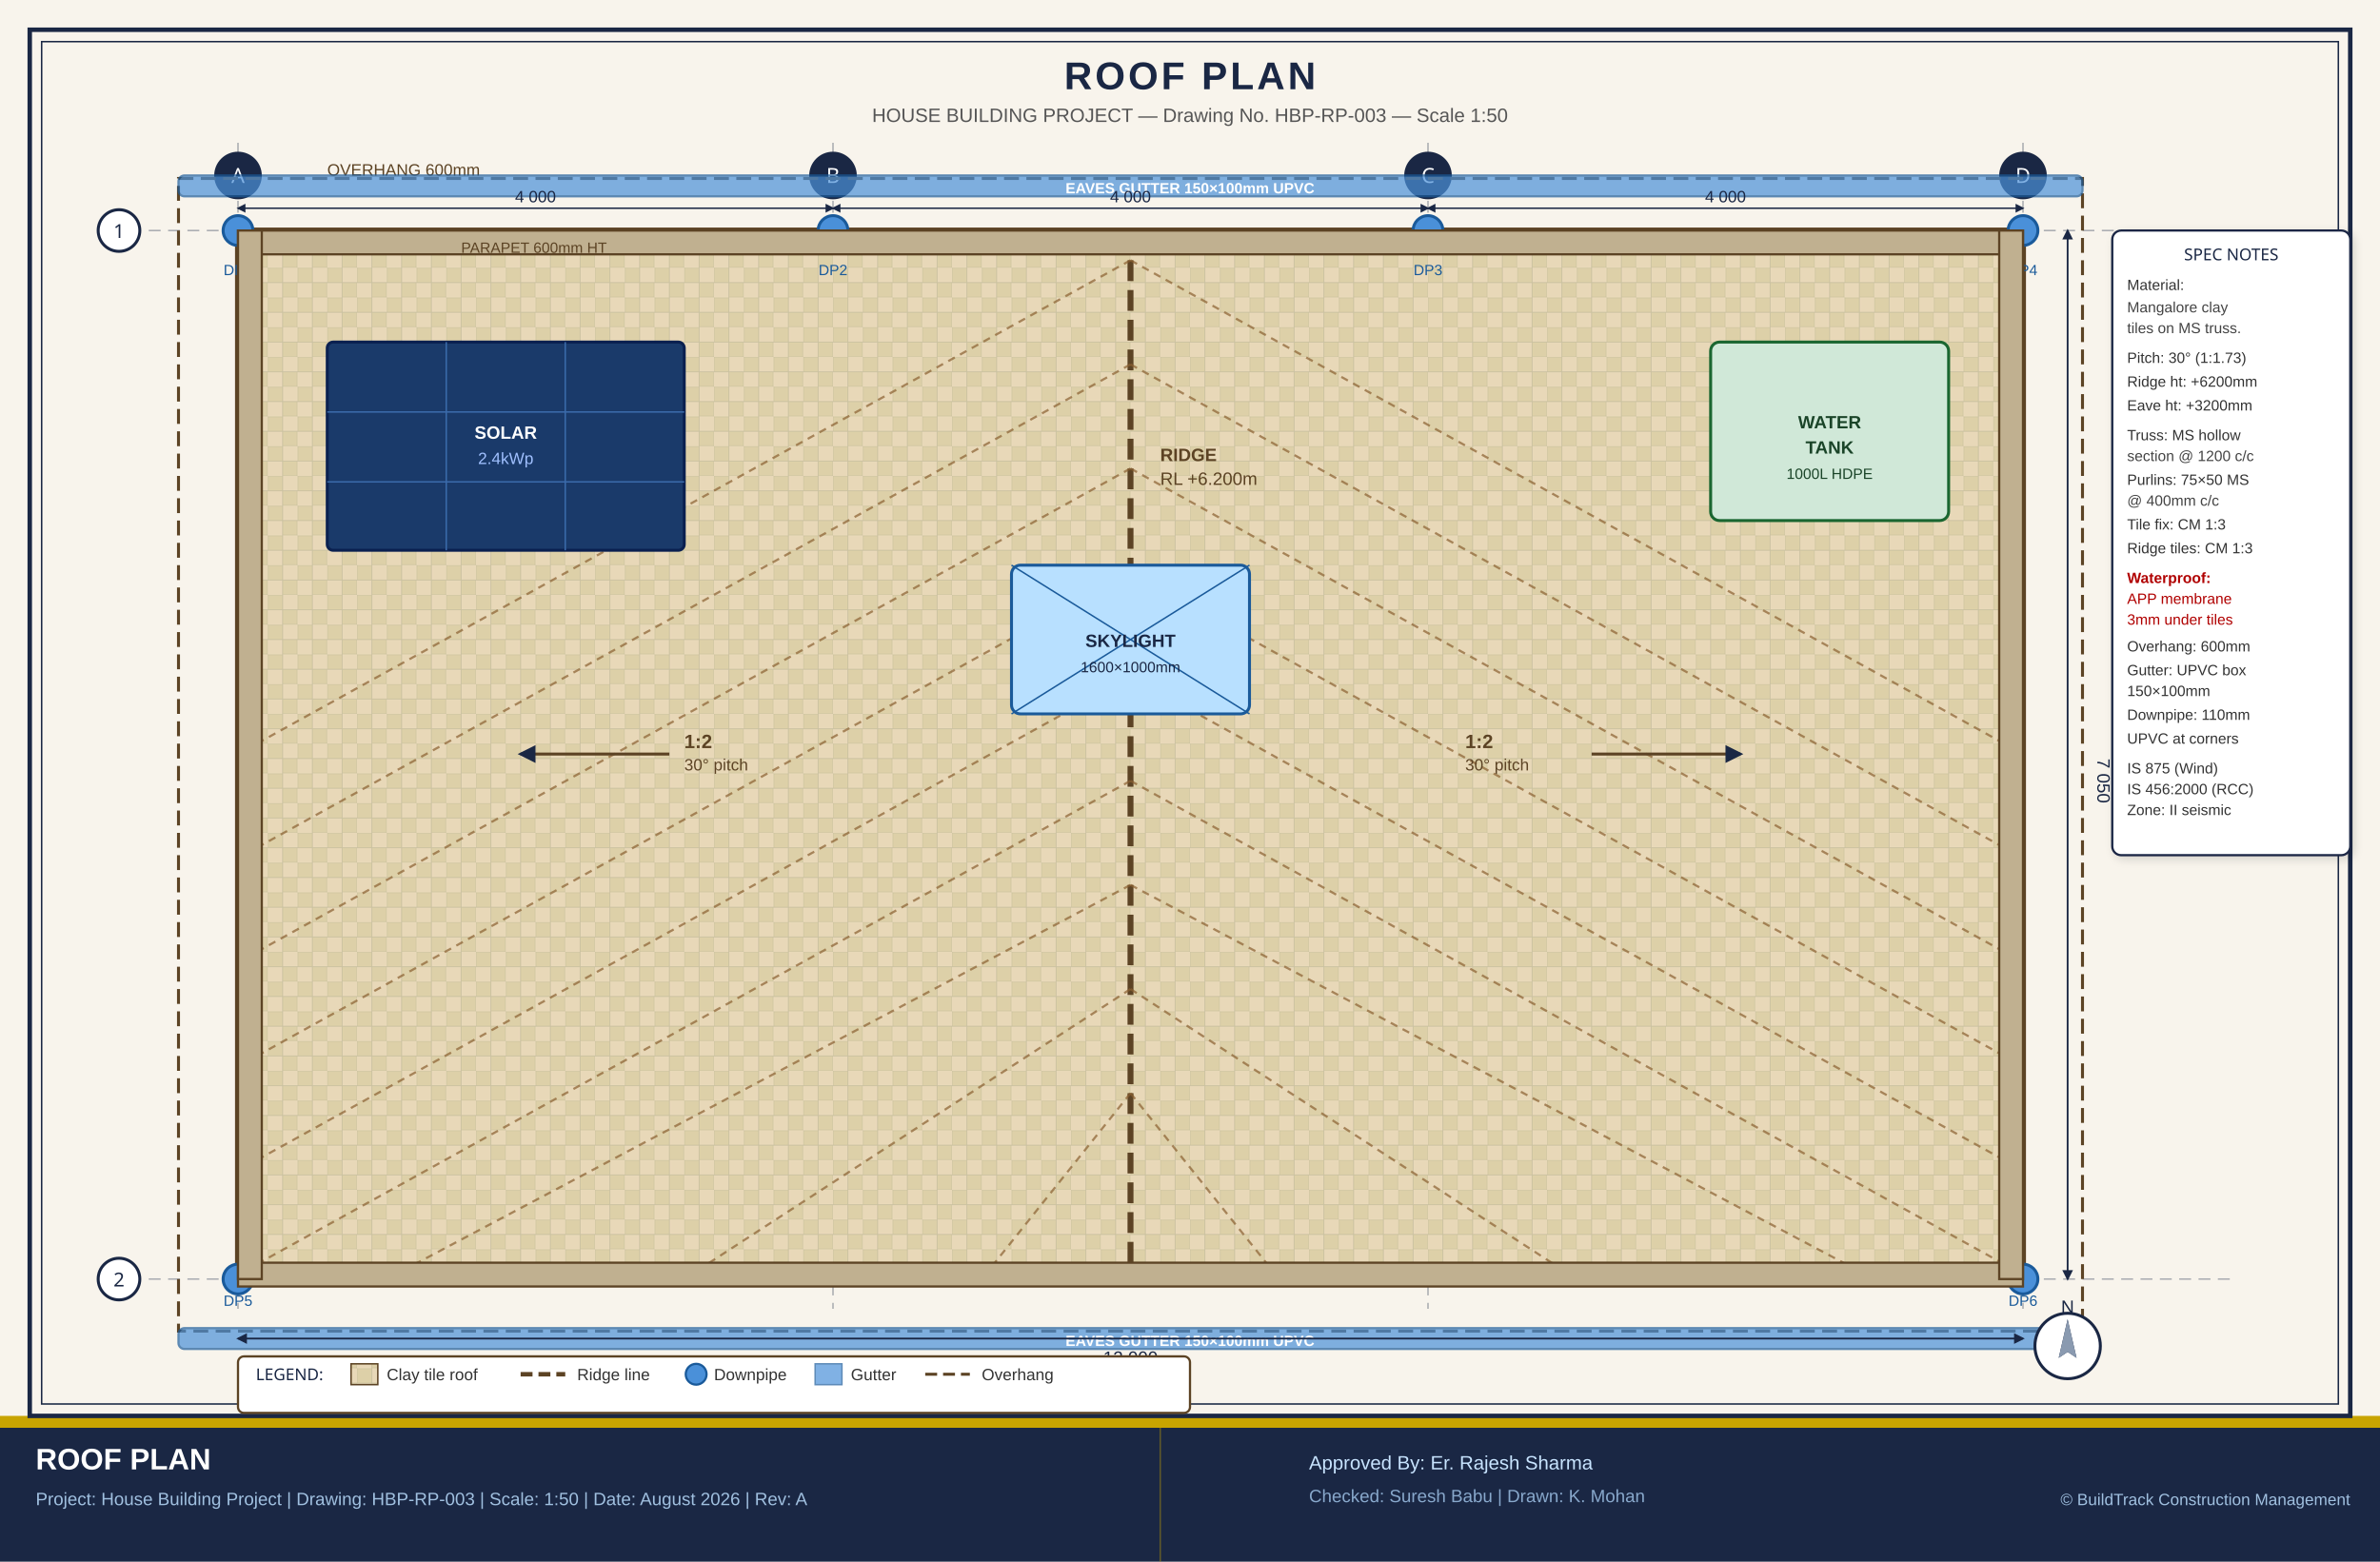
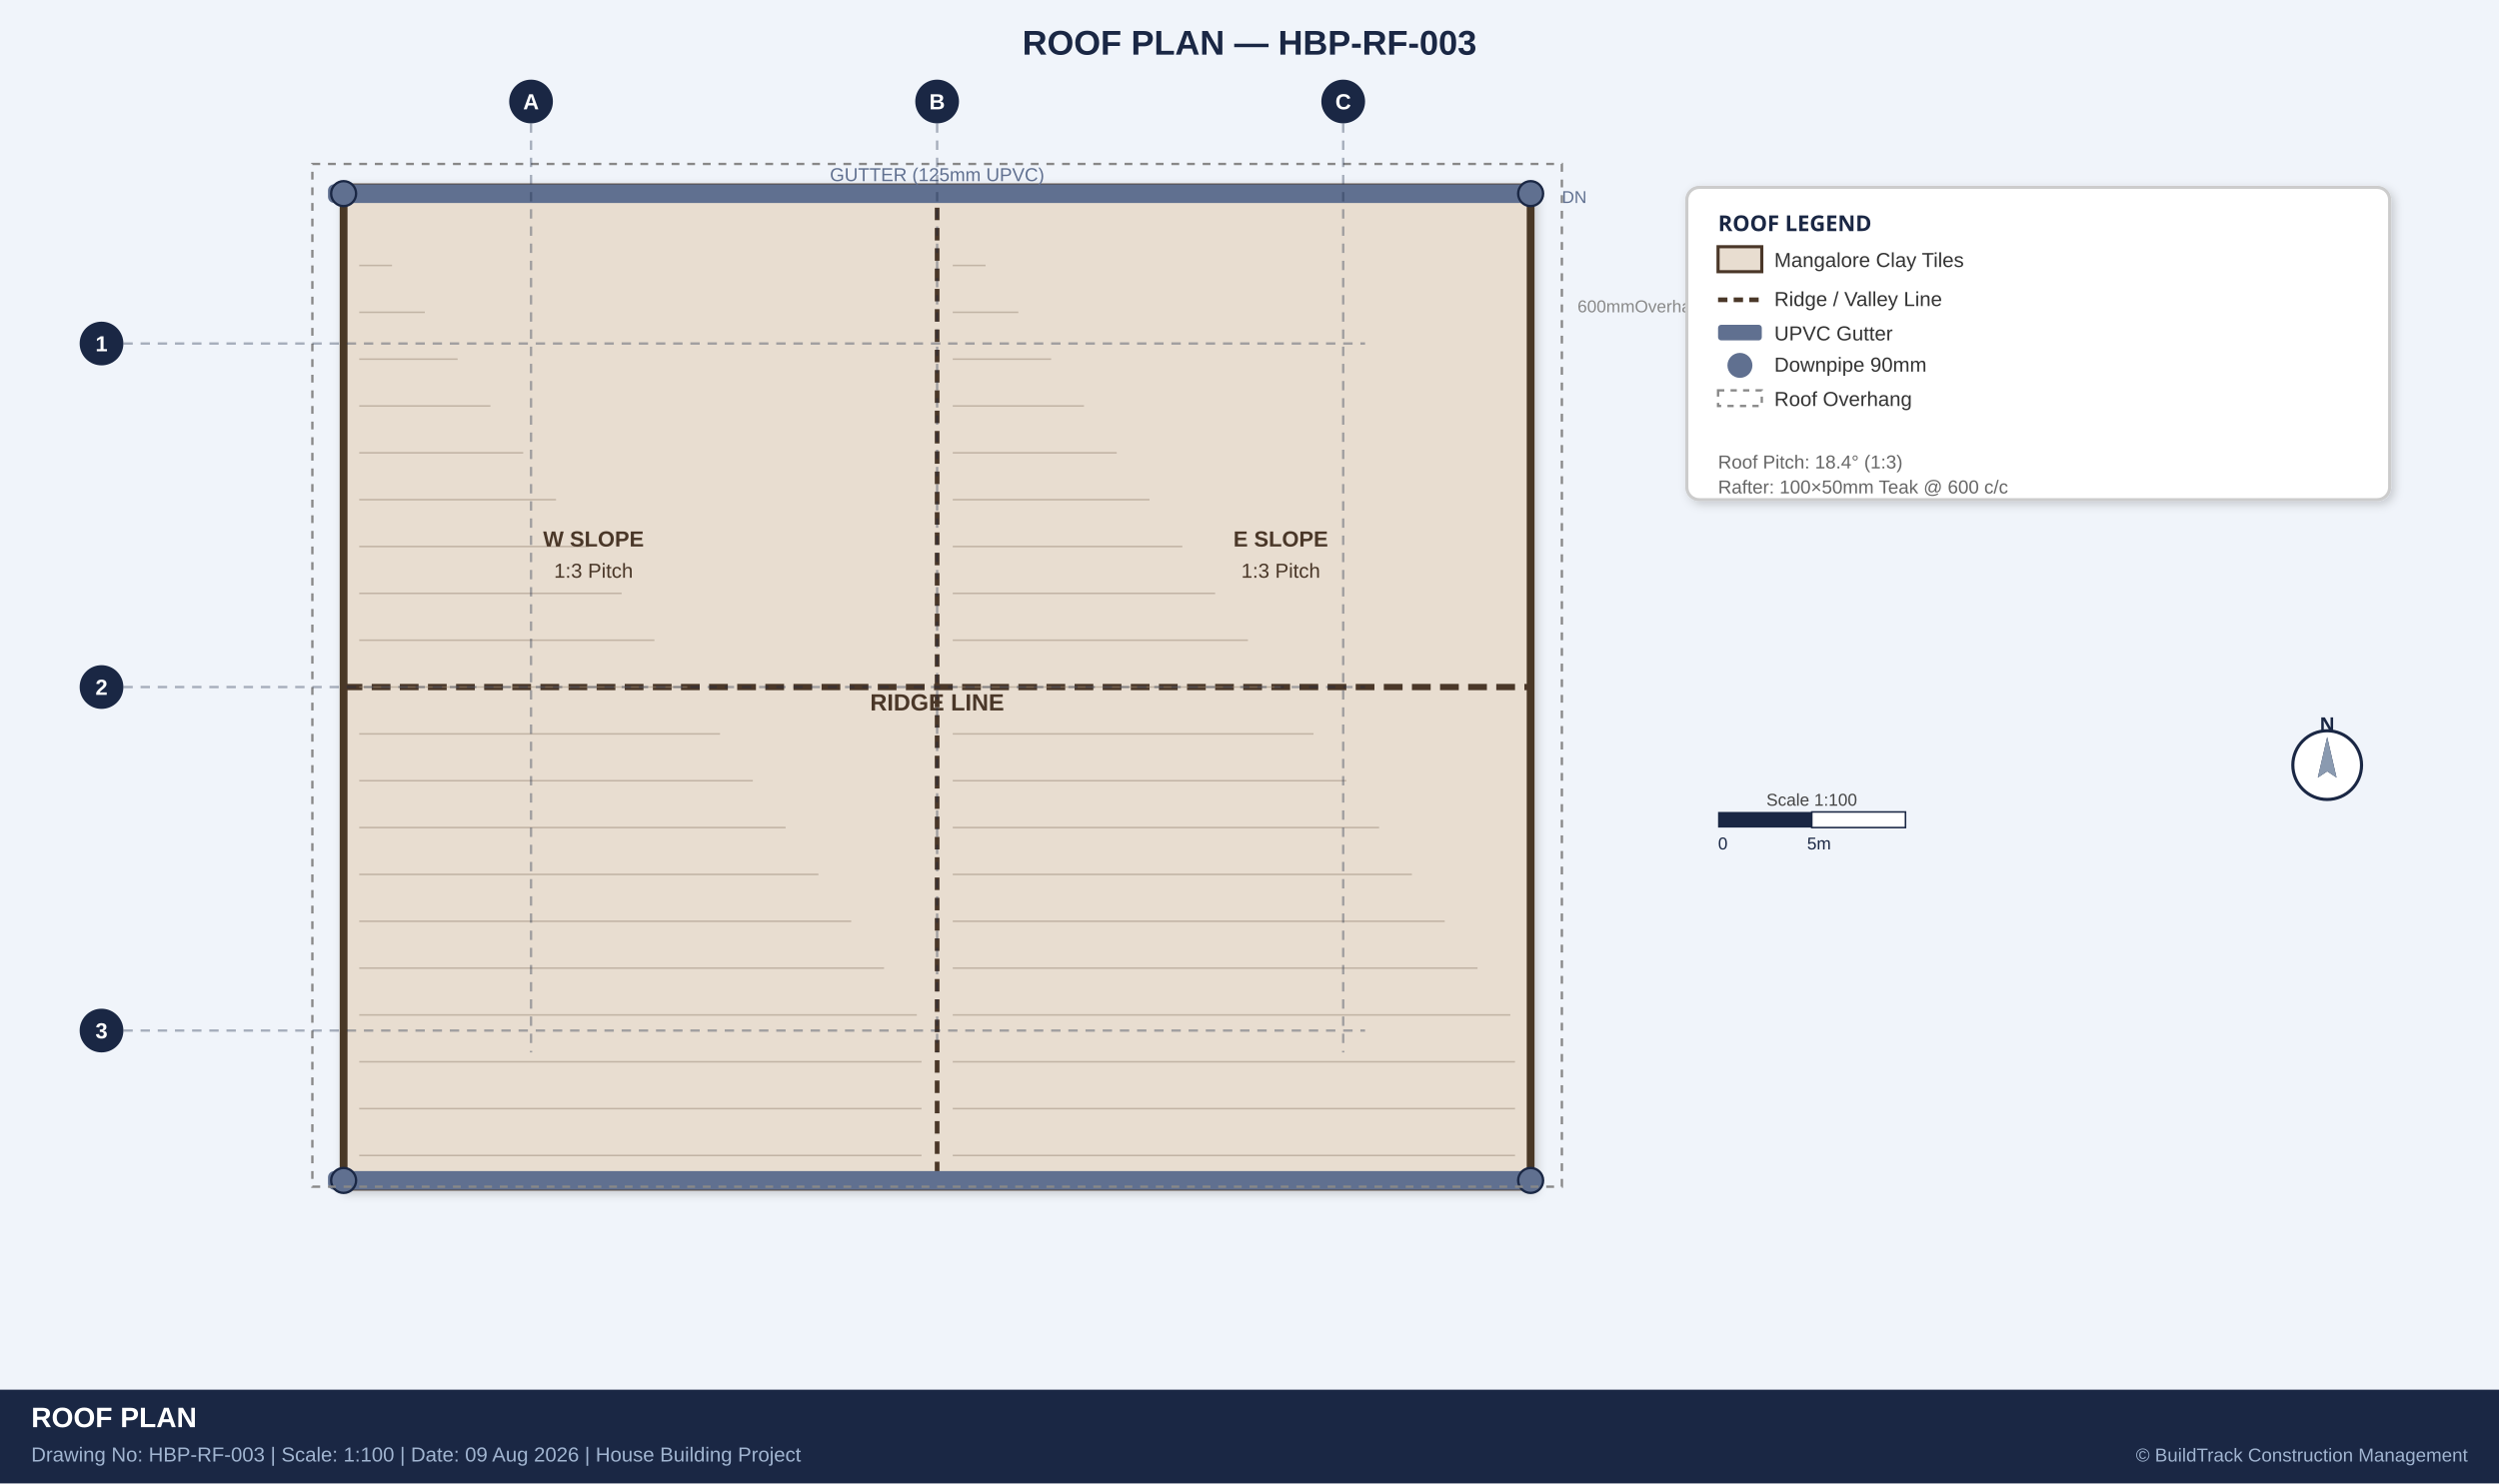
- <svg xmlns="http://www.w3.org/2000/svg" width="1600" height="1050" viewBox="0 0 1600 1050">
+ <svg xmlns="http://www.w3.org/2000/svg" width="1600" height="950" viewBox="0 0 1600 950">
  <defs>
-     <pattern id="tile" width="20" height="20" patternUnits="userSpaceOnUse">
-       <rect width="20" height="20" fill="#e8d8b8" />
-       <rect x="0" y="0" width="10" height="10" fill="#ddd0a8" stroke="#c8c0a0" stroke-width="0.5" />
-       <rect x="10" y="10" width="10" height="10" fill="#ddd0a8" stroke="#c8c0a0" stroke-width="0.5" />
-     </pattern>
-     <filter id="ds" x="-5%" y="-5%" width="115%" height="115%">
-       <feDropShadow dx="2" dy="2" stdDeviation="3" flood-color="#00000025" />
+     <filter id="shadow" x="-10%" y="-10%" width="120%" height="120%">
+       <feDropShadow dx="2" dy="2" stdDeviation="3" flood-opacity="0.18" />
    </filter>
-     <marker id="da" markerWidth="6" markerHeight="6" refX="5" refY="3" orient="auto">
-       <path d="M0,0 L6,3 L0,6 Z" fill="#1a2744" />
-     </marker>
-     <marker id="dar" markerWidth="6" markerHeight="6" refX="1" refY="3" orient="auto">
-       <path d="M6,0 L0,3 L6,6 Z" fill="#1a2744" />
+     <marker id="arrow" markerWidth="8" markerHeight="8" refX="6" refY="3" orient="auto">
+       <path d="M0,0 L0,6 L8,3 z" fill="#1a2744" />
    </marker>
  </defs>
-   <rect width="1600" height="1050" fill="#f8f4ec" />
-   <rect x="0" y="960" width="1600" height="90" fill="#1a2744" />
-   <rect x="0" y="952" width="1600" height="8" fill="#c8a400" />
-   <rect x="20" y="20" width="1560" height="932" fill="none" stroke="#1a2744" stroke-width="3" />
-   <rect x="28" y="28" width="1544" height="916" fill="none" stroke="#1a2744" stroke-width="1" />
-   <text x="800" y="60" font-family="Arial Black,Arial" font-size="26" font-weight="bold" fill="#1a2744" text-anchor="middle" letter-spacing="2">ROOF PLAN</text>
-   <text x="800" y="82" font-family="Arial" font-size="13" fill="#555" text-anchor="middle">HOUSE BUILDING PROJECT — Drawing No. HBP-RP-003 — Scale 1:50</text>
-   <line x1="160" y1="96" x2="160" y2="880" stroke="#1a2744" stroke-width="1" stroke-dasharray="8,5" opacity="0.35" />
-   <line x1="560" y1="96" x2="560" y2="880" stroke="#1a2744" stroke-width="1" stroke-dasharray="8,5" opacity="0.35" />
-   <line x1="960" y1="96" x2="960" y2="880" stroke="#1a2744" stroke-width="1" stroke-dasharray="8,5" opacity="0.35" />
-   <line x1="1360" y1="96" x2="1360" y2="880" stroke="#1a2744" stroke-width="1" stroke-dasharray="8,5" opacity="0.35" />
-   <line x1="100" y1="155" x2="1500" y2="155" stroke="#1a2744" stroke-width="1" stroke-dasharray="8,5" opacity="0.35" />
-   <line x1="100" y1="860" x2="1500" y2="860" stroke="#1a2744" stroke-width="1" stroke-dasharray="8,5" opacity="0.35" />
-   <circle cx="160" cy="118" r="16" fill="#1a2744" />
-   <text x="160" y="123" font-family="Arial Black" font-size="14" fill="white" text-anchor="middle">A</text>
-   <circle cx="560" cy="118" r="16" fill="#1a2744" />
-   <text x="560" y="123" font-family="Arial Black" font-size="14" fill="white" text-anchor="middle">B</text>
-   <circle cx="960" cy="118" r="16" fill="#1a2744" />
-   <text x="960" y="123" font-family="Arial Black" font-size="14" fill="white" text-anchor="middle">C</text>
-   <circle cx="1360" cy="118" r="16" fill="#1a2744" />
-   <text x="1360" y="123" font-family="Arial Black" font-size="14" fill="white" text-anchor="middle">D</text>
-   <circle cx="80" cy="155" r="14" fill="white" stroke="#1a2744" stroke-width="2" />
-   <text x="80" y="160" font-family="Arial Black" font-size="13" fill="#1a2744" text-anchor="middle">1</text>
-   <circle cx="80" cy="860" r="14" fill="white" stroke="#1a2744" stroke-width="2" />
-   <text x="80" y="865" font-family="Arial Black" font-size="13" fill="#1a2744" text-anchor="middle">2</text>
-   <rect x="160" y="155" width="1200" height="705" fill="url(#tile)" stroke="#5c4324" stroke-width="4" />
-   <line x1="760" y1="155" x2="760" y2="860" stroke="#5c4324" stroke-width="4" stroke-dasharray="14,6" />
-   <text x="780" y="310" font-family="Arial" font-size="12" fill="#5c4324" font-weight="bold">RIDGE</text>
-   <text x="780" y="326" font-family="Arial" font-size="12" fill="#5c4324">RL +6.200m</text>
-   <line x1="760" y1="175" x2="160" y2="507" stroke="#8a6030" stroke-width="1.5" stroke-dasharray="5,4" opacity="0.7" />
-   <line x1="760" y1="245" x2="160" y2="577" stroke="#8a6030" stroke-width="1.5" stroke-dasharray="5,4" opacity="0.7" />
-   <line x1="760" y1="315" x2="160" y2="647" stroke="#8a6030" stroke-width="1.5" stroke-dasharray="5,4" opacity="0.7" />
-   <line x1="760" y1="385" x2="160" y2="717" stroke="#8a6030" stroke-width="1.5" stroke-dasharray="5,4" opacity="0.7" />
-   <line x1="760" y1="455" x2="160" y2="787" stroke="#8a6030" stroke-width="1.5" stroke-dasharray="5,4" opacity="0.7" />
-   <line x1="760" y1="525" x2="160" y2="857" stroke="#8a6030" stroke-width="1.5" stroke-dasharray="5,4" opacity="0.7" />
-   <line x1="760" y1="595" x2="260" y2="860" stroke="#8a6030" stroke-width="1.5" stroke-dasharray="5,4" opacity="0.7" />
-   <line x1="760" y1="665" x2="460" y2="860" stroke="#8a6030" stroke-width="1.5" stroke-dasharray="5,4" opacity="0.7" />
-   <line x1="760" y1="735" x2="660" y2="860" stroke="#8a6030" stroke-width="1.5" stroke-dasharray="5,4" opacity="0.7" />
-   <line x1="760" y1="175" x2="1360" y2="507" stroke="#8a6030" stroke-width="1.5" stroke-dasharray="5,4" opacity="0.7" />
-   <line x1="760" y1="245" x2="1360" y2="577" stroke="#8a6030" stroke-width="1.5" stroke-dasharray="5,4" opacity="0.7" />
-   <line x1="760" y1="315" x2="1360" y2="647" stroke="#8a6030" stroke-width="1.5" stroke-dasharray="5,4" opacity="0.7" />
-   <line x1="760" y1="385" x2="1360" y2="717" stroke="#8a6030" stroke-width="1.5" stroke-dasharray="5,4" opacity="0.7" />
-   <line x1="760" y1="455" x2="1360" y2="787" stroke="#8a6030" stroke-width="1.5" stroke-dasharray="5,4" opacity="0.7" />
-   <line x1="760" y1="525" x2="1360" y2="857" stroke="#8a6030" stroke-width="1.5" stroke-dasharray="5,4" opacity="0.7" />
-   <line x1="760" y1="595" x2="1260" y2="860" stroke="#8a6030" stroke-width="1.5" stroke-dasharray="5,4" opacity="0.7" />
-   <line x1="760" y1="665" x2="1060" y2="860" stroke="#8a6030" stroke-width="1.5" stroke-dasharray="5,4" opacity="0.7" />
-   <line x1="760" y1="735" x2="860" y2="860" stroke="#8a6030" stroke-width="1.5" stroke-dasharray="5,4" opacity="0.7" />
-   <rect x="120" y="120" width="1280" height="775" fill="none" stroke="#5c4324" stroke-width="2" stroke-dasharray="10,5" />
-   <text x="220" y="118" font-family="Arial" font-size="11" fill="#5c4324">OVERHANG 600mm</text>
-   <rect x="120" y="118" width="1280" height="14" rx="4" fill="#4a90d9" stroke="#1a5a9a" stroke-width="1.5" opacity="0.7" />
-   <text x="800" y="130" font-family="Arial" font-size="10" fill="white" text-anchor="middle" font-weight="bold">EAVES GUTTER 150×100mm UPVC</text>
-   <rect x="120" y="893" width="1280" height="14" rx="4" fill="#4a90d9" stroke="#1a5a9a" stroke-width="1.5" opacity="0.7" />
-   <text x="800" y="905" font-family="Arial" font-size="10" fill="white" text-anchor="middle" font-weight="bold">EAVES GUTTER 150×100mm UPVC</text>
-   <circle cx="160" cy="155" r="10" fill="#4a90d9" stroke="#1a5a9a" stroke-width="2" />
-   <text x="160" y="185" font-family="Arial" font-size="10" fill="#1a5a9a" text-anchor="middle">DP1</text>
-   <circle cx="560" cy="155" r="10" fill="#4a90d9" stroke="#1a5a9a" stroke-width="2" />
-   <text x="560" y="185" font-family="Arial" font-size="10" fill="#1a5a9a" text-anchor="middle">DP2</text>
-   <circle cx="960" cy="155" r="10" fill="#4a90d9" stroke="#1a5a9a" stroke-width="2" />
-   <text x="960" y="185" font-family="Arial" font-size="10" fill="#1a5a9a" text-anchor="middle">DP3</text>
-   <circle cx="1360" cy="155" r="10" fill="#4a90d9" stroke="#1a5a9a" stroke-width="2" />
-   <text x="1360" y="185" font-family="Arial" font-size="10" fill="#1a5a9a" text-anchor="middle">DP4</text>
-   <circle cx="160" cy="860" r="10" fill="#4a90d9" stroke="#1a5a9a" stroke-width="2" />
-   <text x="160" y="878" font-family="Arial" font-size="10" fill="#1a5a9a" text-anchor="middle">DP5</text>
-   <circle cx="1360" cy="860" r="10" fill="#4a90d9" stroke="#1a5a9a" stroke-width="2" />
-   <text x="1360" y="878" font-family="Arial" font-size="10" fill="#1a5a9a" text-anchor="middle">DP6</text>
-   <path d="M 450,507 L 350,507" stroke="#5c4324" stroke-width="2" marker-end="url(#da)" />
-   <text x="460" y="503" font-family="Arial" font-size="13" fill="#5c4324" font-weight="bold">1:2</text>
-   <text x="460" y="518" font-family="Arial" font-size="11" fill="#5c4324">30° pitch</text>
-   <path d="M 1070,507 L 1170,507" stroke="#5c4324" stroke-width="2" marker-end="url(#da)" />
-   <text x="985" y="503" font-family="Arial" font-size="13" fill="#5c4324" font-weight="bold">1:2</text>
-   <text x="985" y="518" font-family="Arial" font-size="11" fill="#5c4324">30° pitch</text>
-   <rect x="680" y="380" width="160" height="100" rx="6" fill="#b8e0ff" stroke="#1a5a9a" stroke-width="2" />
-   <line x1="680" y1="380" x2="840" y2="480" stroke="#1a5a9a" stroke-width="1" />
-   <line x1="840" y1="380" x2="680" y2="480" stroke="#1a5a9a" stroke-width="1" />
-   <text x="760" y="435" font-family="Arial" font-size="12" fill="#1a2744" text-anchor="middle" font-weight="bold">SKYLIGHT</text>
-   <text x="760" y="452" font-family="Arial" font-size="10" fill="#1a2744" text-anchor="middle">1600×1000mm</text>
-   <rect x="160" y="155" width="1200" height="16" fill="#c0b090" stroke="#5c4324" stroke-width="1.5" />
-   <rect x="160" y="849" width="1200" height="16" fill="#c0b090" stroke="#5c4324" stroke-width="1.5" />
-   <rect x="160" y="155" width="16" height="705" fill="#c0b090" stroke="#5c4324" stroke-width="1.5" />
-   <rect x="1344" y="155" width="16" height="705" fill="#c0b090" stroke="#5c4324" stroke-width="1.5" />
-   <text x="310" y="170" font-family="Arial" font-size="10" fill="#5c4324">PARAPET 600mm HT</text>
-   <rect x="1150" y="230" width="160" height="120" rx="6" fill="#d0e8d8" stroke="#1a6630" stroke-width="2" />
-   <text x="1230" y="288" font-family="Arial" font-size="12" fill="#1a4428" text-anchor="middle" font-weight="bold">WATER</text>
-   <text x="1230" y="305" font-family="Arial" font-size="12" fill="#1a4428" text-anchor="middle" font-weight="bold">TANK</text>
-   <text x="1230" y="322" font-family="Arial" font-size="10" fill="#1a4428" text-anchor="middle">1000L HDPE</text>
-   <rect x="220" y="230" width="240" height="140" rx="4" fill="#1a3a6a" stroke="#0a2050" stroke-width="2" />
-   <line x1="220" y1="277" x2="460" y2="277" stroke="#3a6aaa" stroke-width="1" />
-   <line x1="220" y1="324" x2="460" y2="324" stroke="#3a6aaa" stroke-width="1" />
-   <line x1="300" y1="230" x2="300" y2="370" stroke="#3a6aaa" stroke-width="1" />
-   <line x1="380" y1="230" x2="380" y2="370" stroke="#3a6aaa" stroke-width="1" />
-   <text x="340" y="295" font-family="Arial" font-size="12" fill="white" text-anchor="middle" font-weight="bold">SOLAR</text>
-   <text x="340" y="312" font-family="Arial" font-size="11" fill="#a0c0ff" text-anchor="middle">2.4kWp</text>
-   <line x1="160" y1="900" x2="1360" y2="900" stroke="#1a2744" stroke-width="1.2" marker-start="url(#dar)" marker-end="url(#da)" />
-   <text x="760" y="917" font-family="Arial" font-size="12" fill="#1a2744" text-anchor="middle">12 000</text>
-   <line x1="1390" y1="155" x2="1390" y2="860" stroke="#1a2744" stroke-width="1.2" marker-start="url(#dar)" marker-end="url(#da)" />
-   <text x="1410" y="510" font-family="Arial" font-size="12" fill="#1a2744" transform="rotate(90,1410,510)">7 050</text>
-   <line x1="160" y1="140" x2="560" y2="140" stroke="#1a2744" stroke-width="1" marker-start="url(#dar)" marker-end="url(#da)" />
-   <text x="360" y="136" font-family="Arial" font-size="11" fill="#1a2744" text-anchor="middle">4 000</text>
-   <line x1="560" y1="140" x2="960" y2="140" stroke="#1a2744" stroke-width="1" marker-start="url(#dar)" marker-end="url(#da)" />
-   <text x="760" y="136" font-family="Arial" font-size="11" fill="#1a2744" text-anchor="middle">4 000</text>
-   <line x1="960" y1="140" x2="1360" y2="140" stroke="#1a2744" stroke-width="1" marker-start="url(#dar)" marker-end="url(#da)" />
-   <text x="1160" y="136" font-family="Arial" font-size="11" fill="#1a2744" text-anchor="middle">4 000</text>
-   <rect x="1420" y="155" width="160" height="420" rx="6" fill="white" stroke="#1a2744" stroke-width="1.5" filter="url(#ds)" />
-   <text x="1500" y="175" font-family="Arial Black" font-size="11" fill="#1a2744" text-anchor="middle">SPEC NOTES</text>
-   <text x="1430" y="195" font-family="Arial" font-size="10" fill="#333">Material:</text>
-   <text x="1430" y="210" font-family="Arial" font-size="10" fill="#444">  Mangalore clay</text>
-   <text x="1430" y="224" font-family="Arial" font-size="10" fill="#444">  tiles on MS truss.</text>
-   <text x="1430" y="244" font-family="Arial" font-size="10" fill="#333">Pitch: 30° (1:1.73)</text>
-   <text x="1430" y="260" font-family="Arial" font-size="10" fill="#333">Ridge ht: +6200mm</text>
-   <text x="1430" y="276" font-family="Arial" font-size="10" fill="#333">Eave ht: +3200mm</text>
-   <text x="1430" y="296" font-family="Arial" font-size="10" fill="#333">Truss: MS hollow</text>
-   <text x="1430" y="310" font-family="Arial" font-size="10" fill="#444">  section @ 1200 c/c</text>
-   <text x="1430" y="326" font-family="Arial" font-size="10" fill="#333">Purlins: 75×50 MS</text>
-   <text x="1430" y="340" font-family="Arial" font-size="10" fill="#444">  @ 400mm c/c</text>
-   <text x="1430" y="356" font-family="Arial" font-size="10" fill="#333">Tile fix: CM 1:3</text>
-   <text x="1430" y="372" font-family="Arial" font-size="10" fill="#333">Ridge tiles: CM 1:3</text>
-   <text x="1430" y="392" font-family="Arial" font-size="10" fill="#b00000" font-weight="bold">Waterproof:</text>
-   <text x="1430" y="406" font-family="Arial" font-size="10" fill="#b00000">  APP membrane</text>
-   <text x="1430" y="420" font-family="Arial" font-size="10" fill="#b00000">  3mm under tiles</text>
-   <text x="1430" y="438" font-family="Arial" font-size="10" fill="#333">Overhang: 600mm</text>
-   <text x="1430" y="454" font-family="Arial" font-size="10" fill="#333">Gutter: UPVC box</text>
-   <text x="1430" y="468" font-family="Arial" font-size="10" fill="#333">  150×100mm</text>
-   <text x="1430" y="484" font-family="Arial" font-size="10" fill="#333">Downpipe: 110mm</text>
-   <text x="1430" y="500" font-family="Arial" font-size="10" fill="#333">  UPVC at corners</text>
-   <text x="1430" y="520" font-family="Arial" font-size="10" fill="#333">IS 875 (Wind)</text>
-   <text x="1430" y="534" font-family="Arial" font-size="10" fill="#333">IS 456:2000 (RCC)</text>
-   <text x="1430" y="548" font-family="Arial" font-size="10" fill="#333">Zone: II seismic</text>
-   <rect x="160" y="912" width="640" height="38" rx="4" fill="white" stroke="#5c4324" stroke-width="1.5" />
-   <text x="172" y="928" font-family="Arial Black" font-size="11" fill="#1a2744">LEGEND:</text>
-   <rect x="236" y="917" width="18" height="14" fill="url(#tile)" stroke="#5c4324" stroke-width="1" />
-   <text x="260" y="928" font-family="Arial" font-size="11" fill="#333">Clay tile roof</text>
-   <line x1="350" y1="924" x2="380" y2="924" stroke="#5c4324" stroke-width="3" stroke-dasharray="8,4" />
-   <text x="388" y="928" font-family="Arial" font-size="11" fill="#333">Ridge line</text>
-   <circle cx="468" cy="924" r="7" fill="#4a90d9" stroke="#1a5a9a" stroke-width="1.5" />
-   <text x="480" y="928" font-family="Arial" font-size="11" fill="#333">Downpipe</text>
-   <rect x="548" y="917" width="18" height="14" fill="#4a90d9" stroke="#1a5a9a" stroke-width="1" opacity="0.7" />
-   <text x="572" y="928" font-family="Arial" font-size="11" fill="#333">Gutter</text>
-   <line x1="622" y1="924" x2="652" y2="924" stroke="#5c4324" stroke-width="2" stroke-dasharray="8,4" />
-   <text x="660" y="928" font-family="Arial" font-size="11" fill="#333">Overhang</text>
-   <g transform="translate(1390,905)">
+   <rect width="1600" height="950" fill="#f0f4fa" />
+   <text x="800" y="35" font-family="Arial Black,Arial" font-size="22" fill="#1a2744" text-anchor="middle" font-weight="bold">ROOF PLAN — HBP-RF-003</text>
+   <rect x="220" y="120" width="760" height="640" fill="#e8ddd0" stroke="#4a3728" stroke-width="5" filter="url(#shadow)" />
+   <line x1="220" y1="440" x2="980" y2="440" stroke="#4a3728" stroke-width="4" stroke-dasharray="12,6" />
+   <line x1="600" y1="120" x2="600" y2="760" stroke="#4a3728" stroke-width="3" stroke-dasharray="8,5" />
+   <line x1="230" y1="140" x2="230" y2="140" stroke="#9b8b7a" stroke-width="1" opacity="0.5" />
+   <line x1="230" y1="170" x2="251" y2="170" stroke="#9b8b7a" stroke-width="1" opacity="0.5" />
+   <line x1="230" y1="200" x2="272" y2="200" stroke="#9b8b7a" stroke-width="1" opacity="0.5" />
+   <line x1="230" y1="230" x2="293" y2="230" stroke="#9b8b7a" stroke-width="1" opacity="0.5" />
+   <line x1="230" y1="260" x2="314" y2="260" stroke="#9b8b7a" stroke-width="1" opacity="0.5" />
+   <line x1="230" y1="290" x2="335" y2="290" stroke="#9b8b7a" stroke-width="1" opacity="0.5" />
+   <line x1="230" y1="320" x2="356" y2="320" stroke="#9b8b7a" stroke-width="1" opacity="0.5" />
+   <line x1="230" y1="350" x2="377" y2="350" stroke="#9b8b7a" stroke-width="1" opacity="0.5" />
+   <line x1="230" y1="380" x2="398" y2="380" stroke="#9b8b7a" stroke-width="1" opacity="0.5" />
+   <line x1="230" y1="410" x2="419" y2="410" stroke="#9b8b7a" stroke-width="1" opacity="0.5" />
+   <line x1="230" y1="440" x2="440" y2="440" stroke="#9b8b7a" stroke-width="1" opacity="0.5" />
+   <line x1="230" y1="470" x2="461" y2="470" stroke="#9b8b7a" stroke-width="1" opacity="0.5" />
+   <line x1="230" y1="500" x2="482" y2="500" stroke="#9b8b7a" stroke-width="1" opacity="0.5" />
+   <line x1="230" y1="530" x2="503" y2="530" stroke="#9b8b7a" stroke-width="1" opacity="0.5" />
+   <line x1="230" y1="560" x2="524" y2="560" stroke="#9b8b7a" stroke-width="1" opacity="0.5" />
+   <line x1="230" y1="590" x2="545" y2="590" stroke="#9b8b7a" stroke-width="1" opacity="0.5" />
+   <line x1="230" y1="620" x2="566" y2="620" stroke="#9b8b7a" stroke-width="1" opacity="0.5" />
+   <line x1="230" y1="650" x2="587" y2="650" stroke="#9b8b7a" stroke-width="1" opacity="0.5" />
+   <line x1="230" y1="680" x2="590" y2="680" stroke="#9b8b7a" stroke-width="1" opacity="0.5" />
+   <line x1="230" y1="710" x2="590" y2="710" stroke="#9b8b7a" stroke-width="1" opacity="0.5" />
+   <line x1="230" y1="740" x2="590" y2="740" stroke="#9b8b7a" stroke-width="1" opacity="0.5" />
+   <line x1="610" y1="140" x2="610" y2="140" stroke="#9b8b7a" stroke-width="1" opacity="0.5" />
+   <line x1="610" y1="170" x2="631" y2="170" stroke="#9b8b7a" stroke-width="1" opacity="0.5" />
+   <line x1="610" y1="200" x2="652" y2="200" stroke="#9b8b7a" stroke-width="1" opacity="0.5" />
+   <line x1="610" y1="230" x2="673" y2="230" stroke="#9b8b7a" stroke-width="1" opacity="0.5" />
+   <line x1="610" y1="260" x2="694" y2="260" stroke="#9b8b7a" stroke-width="1" opacity="0.5" />
+   <line x1="610" y1="290" x2="715" y2="290" stroke="#9b8b7a" stroke-width="1" opacity="0.5" />
+   <line x1="610" y1="320" x2="736" y2="320" stroke="#9b8b7a" stroke-width="1" opacity="0.5" />
+   <line x1="610" y1="350" x2="757" y2="350" stroke="#9b8b7a" stroke-width="1" opacity="0.5" />
+   <line x1="610" y1="380" x2="778" y2="380" stroke="#9b8b7a" stroke-width="1" opacity="0.5" />
+   <line x1="610" y1="410" x2="799" y2="410" stroke="#9b8b7a" stroke-width="1" opacity="0.5" />
+   <line x1="610" y1="440" x2="820" y2="440" stroke="#9b8b7a" stroke-width="1" opacity="0.5" />
+   <line x1="610" y1="470" x2="841" y2="470" stroke="#9b8b7a" stroke-width="1" opacity="0.5" />
+   <line x1="610" y1="500" x2="862" y2="500" stroke="#9b8b7a" stroke-width="1" opacity="0.5" />
+   <line x1="610" y1="530" x2="883" y2="530" stroke="#9b8b7a" stroke-width="1" opacity="0.5" />
+   <line x1="610" y1="560" x2="904" y2="560" stroke="#9b8b7a" stroke-width="1" opacity="0.5" />
+   <line x1="610" y1="590" x2="925" y2="590" stroke="#9b8b7a" stroke-width="1" opacity="0.5" />
+   <line x1="610" y1="620" x2="946" y2="620" stroke="#9b8b7a" stroke-width="1" opacity="0.5" />
+   <line x1="610" y1="650" x2="967" y2="650" stroke="#9b8b7a" stroke-width="1" opacity="0.5" />
+   <line x1="610" y1="680" x2="970" y2="680" stroke="#9b8b7a" stroke-width="1" opacity="0.5" />
+   <line x1="610" y1="710" x2="970" y2="710" stroke="#9b8b7a" stroke-width="1" opacity="0.5" />
+   <line x1="610" y1="740" x2="970" y2="740" stroke="#9b8b7a" stroke-width="1" opacity="0.5" />
+   <text x="600" y="455" font-family="Arial,sans-serif" font-size="15" fill="#4a3728" text-anchor="middle" font-weight="bold">RIDGE LINE</text>
+   <text x="380" y="350" font-family="Arial" font-size="14" fill="#4a3728" text-anchor="middle" font-weight="bold">W SLOPE</text>
+   <text x="380" y="370" font-family="Arial" font-size="13" fill="#4a3728" text-anchor="middle">1:3 Pitch</text>
+   <text x="820" y="350" font-family="Arial" font-size="14" fill="#4a3728" text-anchor="middle" font-weight="bold">E SLOPE</text>
+   <text x="820" y="370" font-family="Arial" font-size="13" fill="#4a3728" text-anchor="middle">1:3 Pitch</text>
+   <rect x="210" y="118" width="770" height="12" fill="#607090" rx="4" />
+   <rect x="210" y="750" width="770" height="12" fill="#607090" rx="4" />
+   <text x="600" y="116" font-family="Arial" font-size="12" fill="#607090" text-anchor="middle">GUTTER (125mm UPVC)</text>
+   <circle cx="220" cy="124" r="8" fill="#607090" stroke="#1a2744" stroke-width="1.5" />
+   <circle cx="980" cy="124" r="8" fill="#607090" stroke="#1a2744" stroke-width="1.5" />
+   <circle cx="220" cy="756" r="8" fill="#607090" stroke="#1a2744" stroke-width="1.5" />
+   <circle cx="980" cy="756" r="8" fill="#607090" stroke="#1a2744" stroke-width="1.5" />
+   <text x="1000" y="130" font-family="Arial" font-size="11" fill="#607090">DN</text>
+   <rect x="200" y="105" width="800" height="655" fill="none" stroke="#888" stroke-width="1.5" stroke-dasharray="5,5" />
+   <text x="1010" y="200" font-family="Arial" font-size="11" fill="#888">600mm
+ Overhang</text>
+   <circle cx="340" cy="65" r="14" fill="#1a2744" />
+   <text x="340" y="70" font-family="Arial Black,Arial" font-size="14" fill="white" text-anchor="middle" font-weight="bold">A</text>
+   <line x1="340" y1="79" x2="340" y2="674" stroke="#1a2744" stroke-width="1.5" stroke-dasharray="6,5" opacity="0.35" />
+   <circle cx="600" cy="65" r="14" fill="#1a2744" />
+   <text x="600" y="70" font-family="Arial Black,Arial" font-size="14" fill="white" text-anchor="middle" font-weight="bold">B</text>
+   <line x1="600" y1="79" x2="600" y2="674" stroke="#1a2744" stroke-width="1.5" stroke-dasharray="6,5" opacity="0.35" />
+   <circle cx="860" cy="65" r="14" fill="#1a2744" />
+   <text x="860" y="70" font-family="Arial Black,Arial" font-size="14" fill="white" text-anchor="middle" font-weight="bold">C</text>
+   <line x1="860" y1="79" x2="860" y2="674" stroke="#1a2744" stroke-width="1.5" stroke-dasharray="6,5" opacity="0.35" />
+   <circle cx="65" cy="220" r="14" fill="#1a2744" />
+   <text x="65" y="225" font-family="Arial Black,Arial" font-size="14" fill="white" text-anchor="middle" font-weight="bold">1</text>
+   <line x1="79" y1="220" x2="874" y2="220" stroke="#1a2744" stroke-width="1.5" stroke-dasharray="6,5" opacity="0.35" />
+   <circle cx="65" cy="440" r="14" fill="#1a2744" />
+   <text x="65" y="445" font-family="Arial Black,Arial" font-size="14" fill="white" text-anchor="middle" font-weight="bold">2</text>
+   <line x1="79" y1="440" x2="874" y2="440" stroke="#1a2744" stroke-width="1.5" stroke-dasharray="6,5" opacity="0.35" />
+   <circle cx="65" cy="660" r="14" fill="#1a2744" />
+   <text x="65" y="665" font-family="Arial Black,Arial" font-size="14" fill="white" text-anchor="middle" font-weight="bold">3</text>
+   <line x1="79" y1="660" x2="874" y2="660" stroke="#1a2744" stroke-width="1.5" stroke-dasharray="6,5" opacity="0.35" />
+   <rect x="1080" y="120" width="450" height="200" rx="8" fill="white" stroke="#ccc" stroke-width="2" filter="url(#shadow)" />
+   <text x="1100" y="148" font-family="Arial Black" font-size="14" fill="#1a2744" font-weight="bold">ROOF LEGEND</text>
+   <rect x="1100" y="158" width="28" height="16" fill="#e8ddd0" stroke="#4a3728" stroke-width="2" />
+   <text x="1136" y="171" font-family="Arial" font-size="13" fill="#333">Mangalore Clay Tiles</text>
+   <line x1="1100" y1="192" x2="1128" y2="192" stroke="#4a3728" stroke-width="3" stroke-dasharray="6,4" />
+   <text x="1136" y="196" font-family="Arial" font-size="13" fill="#333">Ridge / Valley Line</text>
+   <rect x="1100" y="208" width="28" height="10" fill="#607090" rx="2" />
+   <text x="1136" y="218" font-family="Arial" font-size="13" fill="#333">UPVC Gutter</text>
+   <circle cx="1114" cy="234" r="8" fill="#607090" />
+   <text x="1136" y="238" font-family="Arial" font-size="13" fill="#333">Downpipe 90mm</text>
+   <rect x="1100" y="250" width="28" height="10" fill="none" stroke="#888" stroke-width="1.5" stroke-dasharray="4,4" />
+   <text x="1136" y="260" font-family="Arial" font-size="13" fill="#333">Roof Overhang</text>
+   <text x="1100" y="300" font-family="Arial" font-size="12" fill="#666">Roof Pitch: 18.4° (1:3)</text>
+   <text x="1100" y="316" font-family="Arial" font-size="12" fill="#666">Rafter: 100×50mm Teak @ 600 c/c</text>
+   <g transform="translate(1490,490)">
    <circle cx="0" cy="0" r="22" fill="white" stroke="#1a2744" stroke-width="2" />
    <polygon points="0,-18 6,8 0,4 -6,8" fill="#1a2744" />
    <polygon points="0,-18 -6,8 0,4 6,8" fill="#8a9ab0" />
-     <text x="0" y="-22" font-family="Arial Black" font-size="12" fill="#1a2744" text-anchor="middle">N</text>
+     <text x="0" y="-22" font-family="Arial Black" font-size="12" fill="#1a2744" text-anchor="middle" font-weight="bold">N</text>
  </g>
-   <text x="24" y="988" font-family="Arial Black,Arial" font-size="20" font-weight="bold" fill="white">ROOF PLAN</text>
-   <text x="24" y="1012" font-family="Arial" font-size="12" fill="#a0c0e0">Project: House Building Project  |  Drawing: HBP-RP-003  |  Scale: 1:50  |  Date: August 2026  |  Rev: A</text>
-   <text x="1580" y="1012" font-family="Arial" font-size="11" fill="#a0c0e0" text-anchor="end">© BuildTrack Construction Management</text>
-   <line x1="780" y1="960" x2="780" y2="1050" stroke="#c8a400" stroke-width="1" opacity="0.4" />
-   <text x="880" y="988" font-family="Arial" font-size="13" fill="#c8e4ff">Approved By: Er. Rajesh Sharma</text>
-   <text x="880" y="1010" font-family="Arial" font-size="12" fill="#88a8cc">Checked: Suresh Babu  |  Drawn: K. Mohan</text>
+   <g transform="translate(1100,520)">
+     <rect x="0" y="0" width="60" height="10" fill="#1a2744" />
+     <rect x="60" y="0" width="60" height="10" fill="white" stroke="#1a2744" stroke-width="1" />
+     <text x="0" y="24" font-family="Arial,sans-serif" font-size="11" fill="#1a2744">0</text>
+     <text x="57" y="24" font-family="Arial,sans-serif" font-size="11" fill="#1a2744">5m</text>
+     <text x="60" y="-4" font-family="Arial,sans-serif" font-size="11" fill="#444" text-anchor="middle">Scale 1:100</text>
+   </g>
+   <rect x="0" y="890" width="1600" height="60" fill="#1a2744" rx="0" />
+   <text x="20" y="914" font-family="Arial Black,Arial,sans-serif" font-size="18" fill="#ffffff" font-weight="bold">ROOF PLAN</text>
+   <text x="20" y="936" font-family="Arial,sans-serif" font-size="13" fill="#a0b4d0">Drawing No: HBP-RF-003   |   Scale: 1:100   |   Date: 09 Aug 2026   |   House Building Project</text>
+   <text x="1580" y="936" font-family="Arial,sans-serif" font-size="12" fill="#a0b4d0" text-anchor="end">© BuildTrack Construction Management</text>
</svg>
